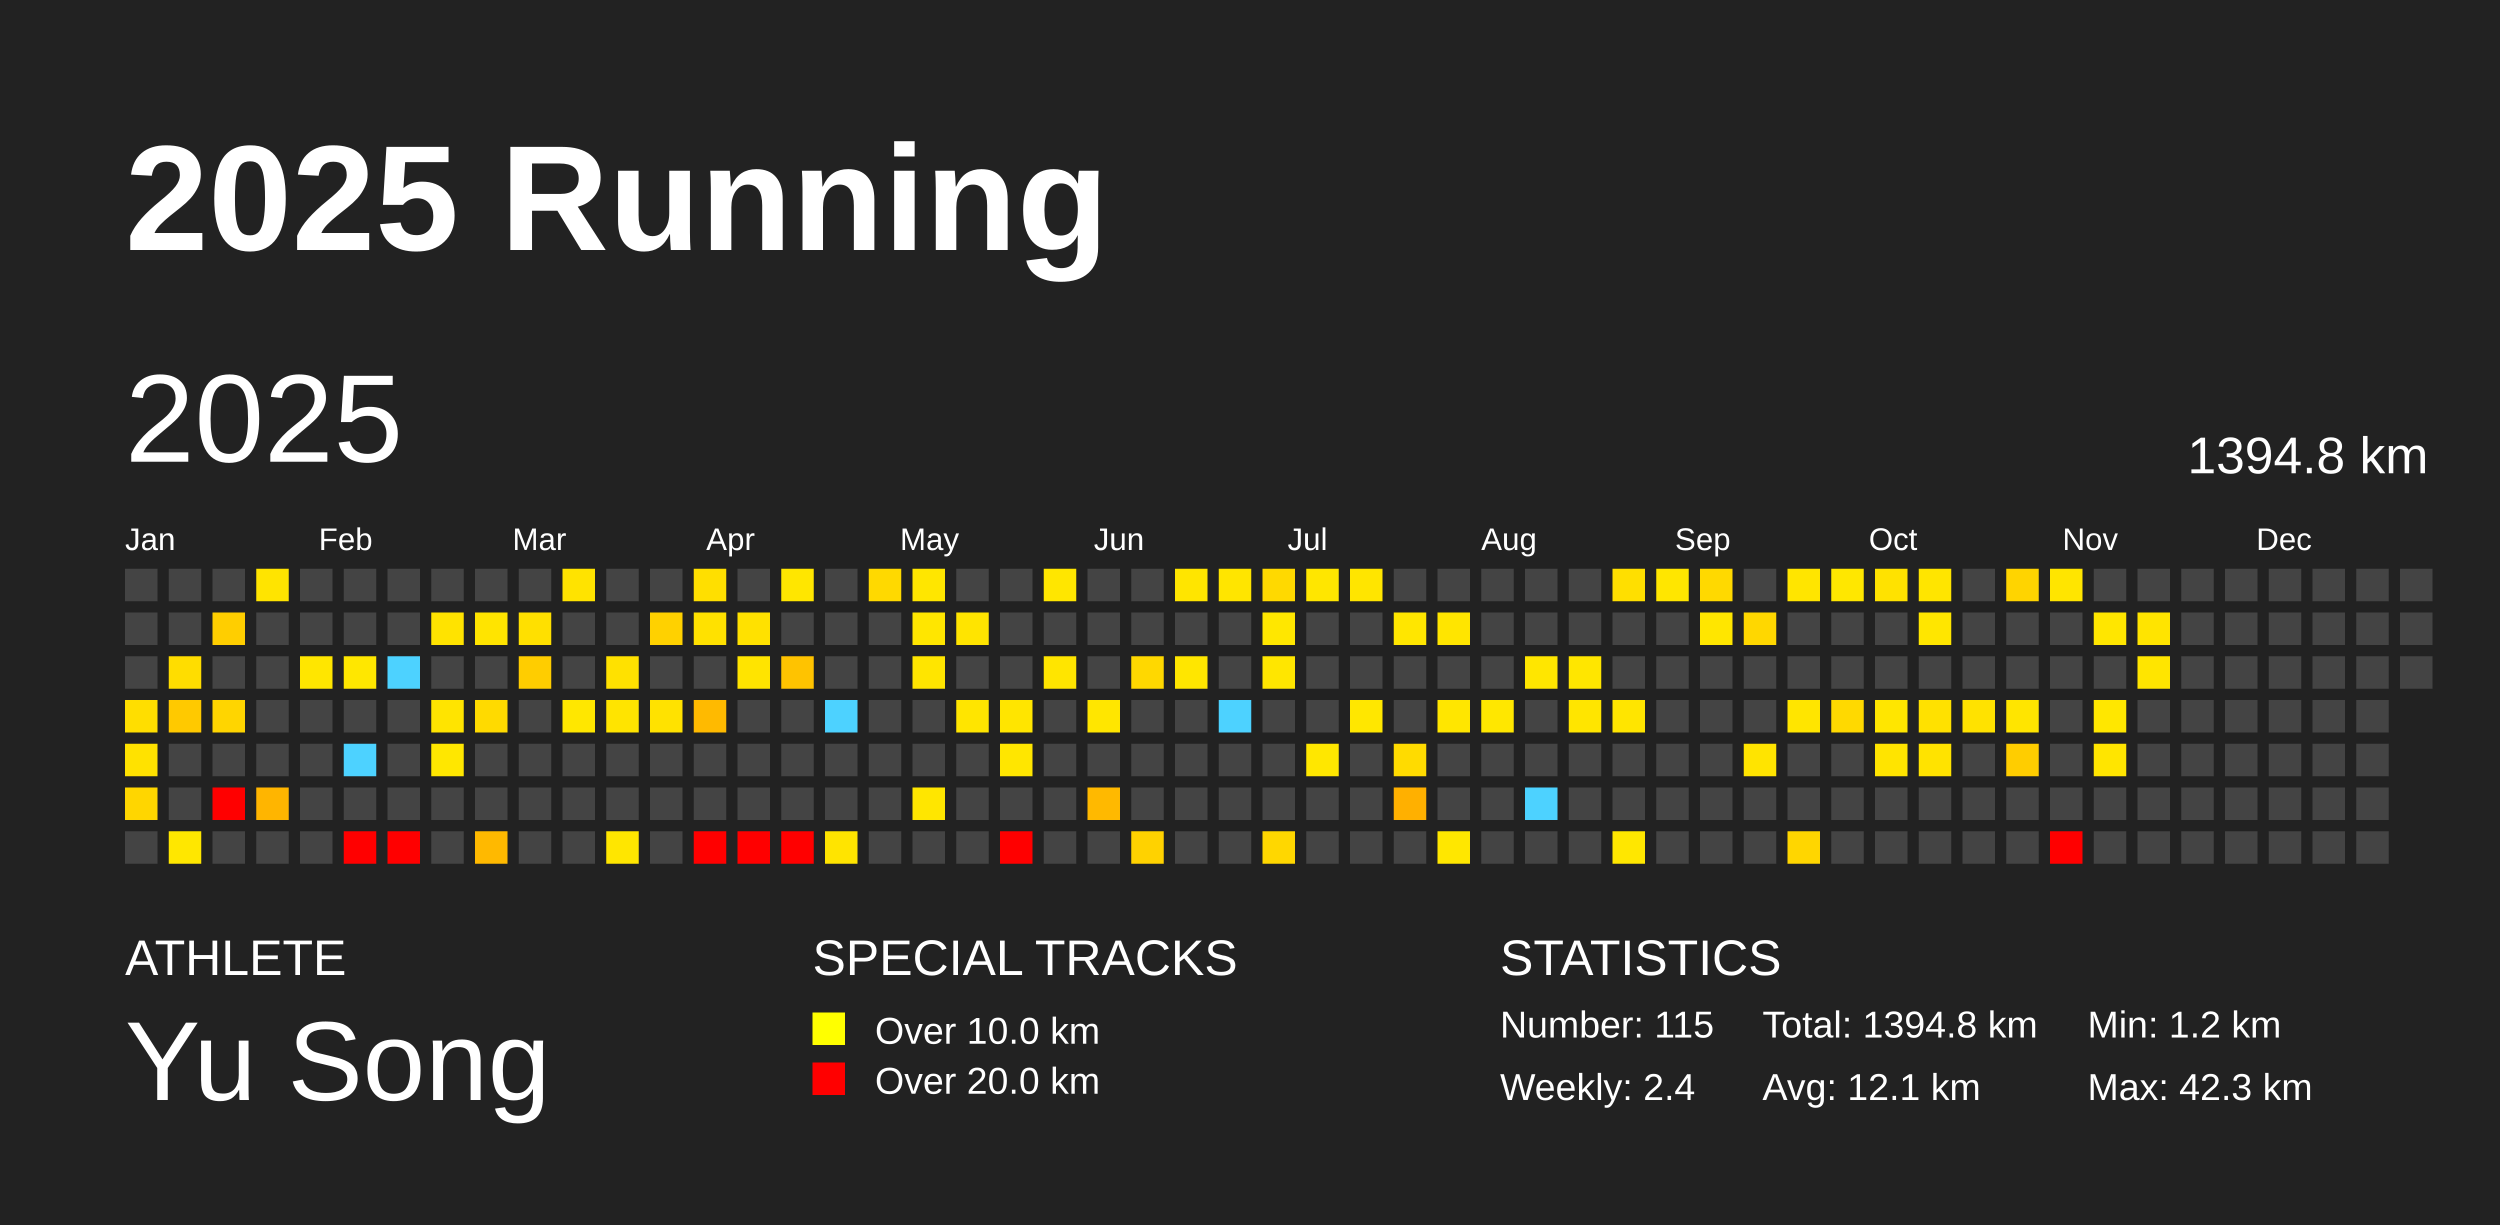
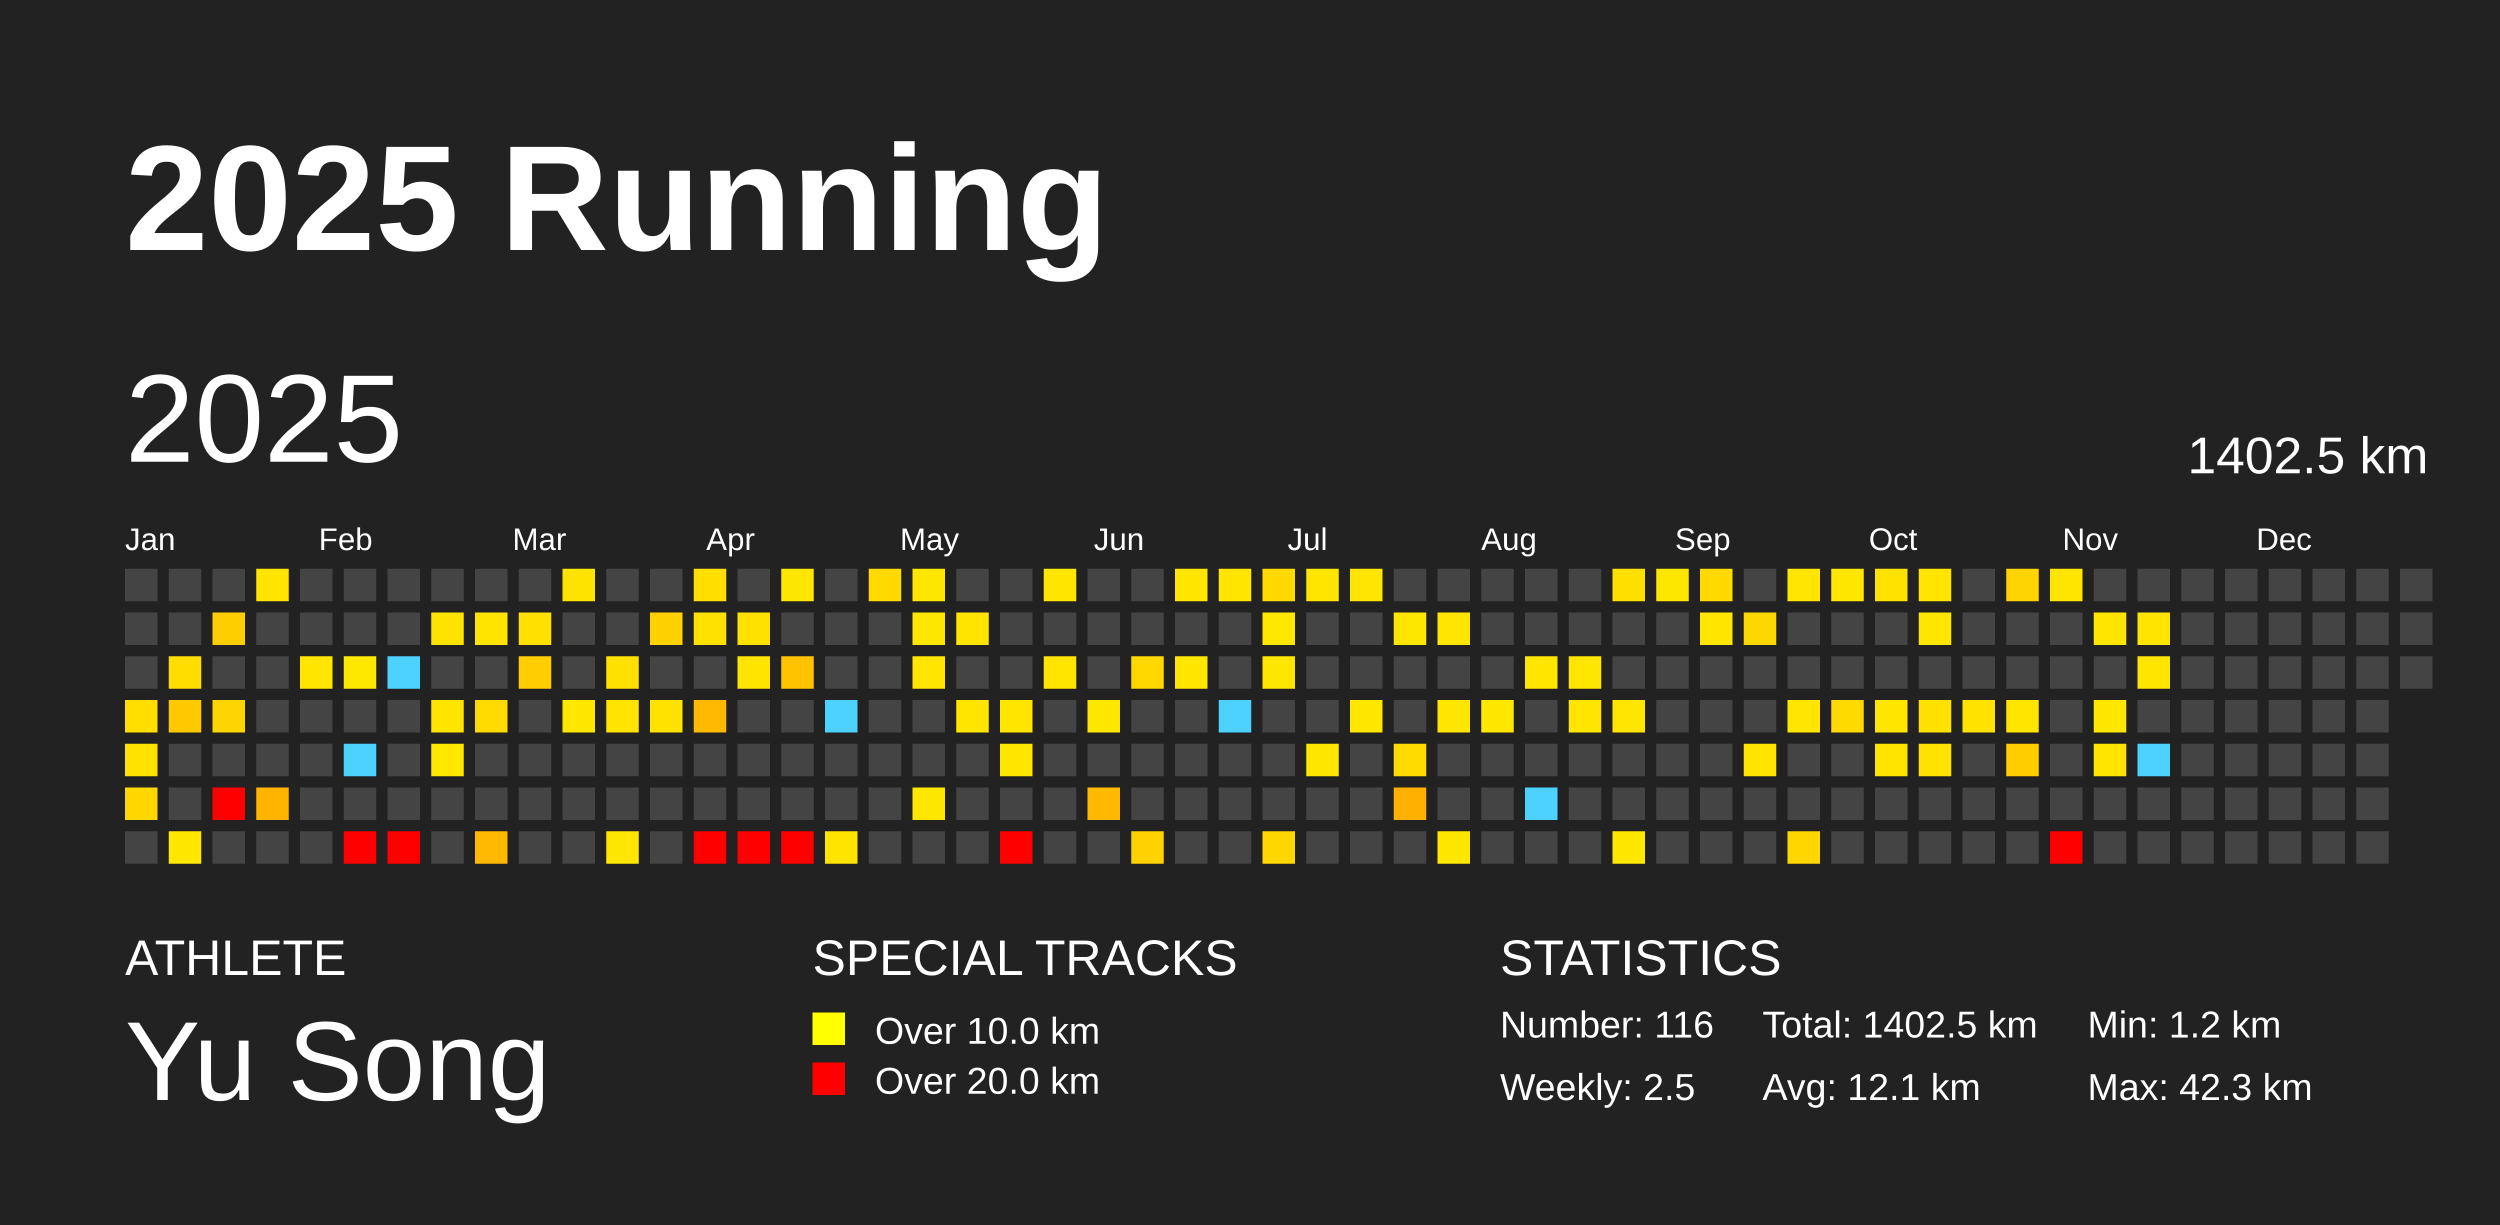
<svg xmlns="http://www.w3.org/2000/svg" baseProfile="full" height="98mm" version="1.1" viewBox="0,0,200,98" width="200mm">
  <defs />
  <rect fill="#222222" height="98" width="200" x="0" y="0" />
  <text fill="#FFFFFF" style="font-size:12px; font-family:Arial; font-weight:bold;" x="10" y="20">2025 Running</text>
  <text fill="#FFFFFF" style="font-size:4px; font-family:Arial" x="10" y="78">ATHLETE</text>
  <text fill="#FFFFFF" style="font-size:9px; font-family:Arial" x="10" y="88">Yu Song</text>
  <text fill="#FFFFFF" style="font-size:4px; font-family:Arial" x="65" y="78">SPECIAL TRACKS</text>
  <rect fill="yellow" height="2.6" width="2.6" x="65" y="81" />
  <text fill="#FFFFFF" style="font-size:3px; font-family:Arial" x="70" y="83.5">Over 10.0 km</text>
  <rect fill="red" height="2.6" width="2.6" x="65" y="85" />
  <text fill="#FFFFFF" style="font-size:3px; font-family:Arial" x="70" y="87.5">Over 20.0 km</text>
  <text fill="#FFFFFF" style="font-size:4px; font-family:Arial" x="120" y="78">STATISTICS</text>
-   <text fill="#FFFFFF" style="font-size:3px; font-family:Arial" x="120" y="83">Number: 115</text>
-   <text fill="#FFFFFF" style="font-size:3px; font-family:Arial" x="120" y="88">Weekly: 2.4</text>
-   <text fill="#FFFFFF" style="font-size:3px; font-family:Arial" x="141" y="83">Total: 1394.8 km</text>
+   <text fill="#FFFFFF" style="font-size:3px; font-family:Arial" x="120" y="83">Number: 116</text>
+   <text fill="#FFFFFF" style="font-size:3px; font-family:Arial" x="120" y="88">Weekly: 2.5</text>
+   <text fill="#FFFFFF" style="font-size:3px; font-family:Arial" x="141" y="83">Total: 1402.5 km</text>
  <text fill="#FFFFFF" style="font-size:3px; font-family:Arial" x="141" y="88">Avg: 12.1 km</text>
  <text fill="#FFFFFF" style="font-size:3px; font-family:Arial" x="167" y="83">Min: 1.2 km</text>
  <text fill="#FFFFFF" style="font-size:3px; font-family:Arial" x="167" y="88">Max: 42.3 km</text>
  <text dominant-baseline="hanging" fill="#FFFFFF" style="font-size:10.0px; font-family:Arial;" x="10" y="30">2025</text>
-   <text dominant-baseline="hanging" fill="#FFFFFF" style="font-size:4.125px; font-family:Arial;" x="175" y="35">1394.8 km</text>
+   <text dominant-baseline="hanging" fill="#FFFFFF" style="font-size:4.125px; font-family:Arial;" x="175" y="35">1402.5 km</text>
  <text fill="#FFFFFF" style="font-size:2.5px; font-family:Arial" x="10.0" y="44">Jan</text>
  <text fill="#FFFFFF" style="font-size:2.5px; font-family:Arial" x="25.5" y="44">Feb</text>
  <text fill="#FFFFFF" style="font-size:2.5px; font-family:Arial" x="41.0" y="44">Mar</text>
  <text fill="#FFFFFF" style="font-size:2.5px; font-family:Arial" x="56.5" y="44">Apr</text>
  <text fill="#FFFFFF" style="font-size:2.5px; font-family:Arial" x="72.0" y="44">May</text>
  <text fill="#FFFFFF" style="font-size:2.5px; font-family:Arial" x="87.5" y="44">Jun</text>
  <text fill="#FFFFFF" style="font-size:2.5px; font-family:Arial" x="103.0" y="44">Jul</text>
  <text fill="#FFFFFF" style="font-size:2.5px; font-family:Arial" x="118.5" y="44">Aug</text>
  <text fill="#FFFFFF" style="font-size:2.5px; font-family:Arial" x="134.0" y="44">Sep</text>
  <text fill="#FFFFFF" style="font-size:2.5px; font-family:Arial" x="149.5" y="44">Oct</text>
  <text fill="#FFFFFF" style="font-size:2.5px; font-family:Arial" x="165.0" y="44">Nov</text>
  <text fill="#FFFFFF" style="font-size:2.5px; font-family:Arial" x="180.5" y="44">Dec</text>
  <rect fill="#444444" height="2.6" width="2.6" x="10.0" y="45.5" />
  <rect fill="#444444" height="2.6" width="2.6" x="10.0" y="49.0" />
  <rect fill="#444444" height="2.6" width="2.6" x="10.0" y="52.5" />
  <rect fill="#ffde00" height="2.6" width="2.6" x="10.0" y="56.0" />
  <rect fill="#ffe200" height="2.6" width="2.6" x="10.0" y="59.5" />
  <rect fill="#ffd600" height="2.6" width="2.6" x="10.0" y="63.0" />
  <rect fill="#444444" height="2.6" width="2.6" x="10.0" y="66.5" />
  <rect fill="#444444" height="2.6" width="2.6" x="13.5" y="45.5" />
  <rect fill="#444444" height="2.6" width="2.6" x="13.5" y="49.0" />
  <rect fill="#ffdd00" height="2.6" width="2.6" x="13.5" y="52.5" />
  <rect fill="#ffc900" height="2.6" width="2.6" x="13.5" y="56.0" />
  <rect fill="#444444" height="2.6" width="2.6" x="13.5" y="59.5" />
  <rect fill="#444444" height="2.6" width="2.6" x="13.5" y="63.0" />
  <rect fill="#ffe700" height="2.6" width="2.6" x="13.5" y="66.5" />
  <rect fill="#444444" height="2.6" width="2.6" x="17.0" y="45.5" />
  <rect fill="#ffce00" height="2.6" width="2.6" x="17.0" y="49.0" />
  <rect fill="#444444" height="2.6" width="2.6" x="17.0" y="52.5" />
  <rect fill="#ffd500" height="2.6" width="2.6" x="17.0" y="56.0" />
  <rect fill="#444444" height="2.6" width="2.6" x="17.0" y="59.5" />
  <rect fill="red" height="2.6" width="2.6" x="17.0" y="63.0" />
  <rect fill="#444444" height="2.6" width="2.6" x="17.0" y="66.5" />
  <rect fill="#ffe400" height="2.6" width="2.6" x="20.5" y="45.5" />
  <rect fill="#444444" height="2.6" width="2.6" x="20.5" y="49.0" />
  <rect fill="#444444" height="2.6" width="2.6" x="20.5" y="52.5" />
  <rect fill="#444444" height="2.6" width="2.6" x="20.5" y="56.0" />
  <rect fill="#444444" height="2.6" width="2.6" x="20.5" y="59.5" />
  <rect fill="#ffb500" height="2.6" width="2.6" x="20.5" y="63.0" />
  <rect fill="#444444" height="2.6" width="2.6" x="20.5" y="66.5" />
  <rect fill="#444444" height="2.6" width="2.6" x="24.0" y="45.5" />
  <rect fill="#444444" height="2.6" width="2.6" x="24.0" y="49.0" />
  <rect fill="#ffe600" height="2.6" width="2.6" x="24.0" y="52.5" />
  <rect fill="#444444" height="2.6" width="2.6" x="24.0" y="56.0" />
  <rect fill="#444444" height="2.6" width="2.6" x="24.0" y="59.5" />
  <rect fill="#444444" height="2.6" width="2.6" x="24.0" y="63.0" />
  <rect fill="#444444" height="2.6" width="2.6" x="24.0" y="66.5" />
  <rect fill="#444444" height="2.6" width="2.6" x="27.5" y="45.5" />
  <rect fill="#444444" height="2.6" width="2.6" x="27.5" y="49.0" />
  <rect fill="#ffe700" height="2.6" width="2.6" x="27.5" y="52.5" />
  <rect fill="#444444" height="2.6" width="2.6" x="27.5" y="56.0" />
  <rect fill="#4dd2ff" height="2.6" width="2.6" x="27.5" y="59.5" />
  <rect fill="#444444" height="2.6" width="2.6" x="27.5" y="63.0" />
  <rect fill="red" height="2.6" width="2.6" x="27.5" y="66.5" />
  <rect fill="#444444" height="2.6" width="2.6" x="31.0" y="45.5" />
  <rect fill="#444444" height="2.6" width="2.6" x="31.0" y="49.0" />
  <rect fill="#4dd2ff" height="2.6" width="2.6" x="31.0" y="52.5" />
  <rect fill="#444444" height="2.6" width="2.6" x="31.0" y="56.0" />
  <rect fill="#444444" height="2.6" width="2.6" x="31.0" y="59.5" />
  <rect fill="#444444" height="2.6" width="2.6" x="31.0" y="63.0" />
  <rect fill="red" height="2.6" width="2.6" x="31.0" y="66.5" />
  <rect fill="#444444" height="2.6" width="2.6" x="34.5" y="45.5" />
  <rect fill="#ffe300" height="2.6" width="2.6" x="34.5" y="49.0" />
  <rect fill="#444444" height="2.6" width="2.6" x="34.5" y="52.5" />
  <rect fill="#ffe400" height="2.6" width="2.6" x="34.5" y="56.0" />
  <rect fill="#ffe700" height="2.6" width="2.6" x="34.5" y="59.5" />
  <rect fill="#444444" height="2.6" width="2.6" x="34.5" y="63.0" />
  <rect fill="#444444" height="2.6" width="2.6" x="34.5" y="66.5" />
  <rect fill="#444444" height="2.6" width="2.6" x="38.0" y="45.5" />
  <rect fill="#ffe400" height="2.6" width="2.6" x="38.0" y="49.0" />
  <rect fill="#444444" height="2.6" width="2.6" x="38.0" y="52.5" />
  <rect fill="#ffda00" height="2.6" width="2.6" x="38.0" y="56.0" />
  <rect fill="#444444" height="2.6" width="2.6" x="38.0" y="59.5" />
  <rect fill="#444444" height="2.6" width="2.6" x="38.0" y="63.0" />
  <rect fill="#ffb900" height="2.6" width="2.6" x="38.0" y="66.5" />
  <rect fill="#444444" height="2.6" width="2.6" x="41.5" y="45.5" />
  <rect fill="#ffe000" height="2.6" width="2.6" x="41.5" y="49.0" />
  <rect fill="#ffcd00" height="2.6" width="2.6" x="41.5" y="52.5" />
  <rect fill="#444444" height="2.6" width="2.6" x="41.5" y="56.0" />
  <rect fill="#444444" height="2.6" width="2.6" x="41.5" y="59.5" />
  <rect fill="#444444" height="2.6" width="2.6" x="41.5" y="63.0" />
  <rect fill="#444444" height="2.6" width="2.6" x="41.5" y="66.5" />
  <rect fill="#ffe300" height="2.6" width="2.6" x="45.0" y="45.5" />
  <rect fill="#444444" height="2.6" width="2.6" x="45.0" y="49.0" />
  <rect fill="#444444" height="2.6" width="2.6" x="45.0" y="52.5" />
  <rect fill="#ffe700" height="2.6" width="2.6" x="45.0" y="56.0" />
  <rect fill="#444444" height="2.6" width="2.6" x="45.0" y="59.5" />
  <rect fill="#444444" height="2.6" width="2.6" x="45.0" y="63.0" />
  <rect fill="#444444" height="2.6" width="2.6" x="45.0" y="66.5" />
  <rect fill="#444444" height="2.6" width="2.6" x="48.5" y="45.5" />
  <rect fill="#444444" height="2.6" width="2.6" x="48.5" y="49.0" />
  <rect fill="#ffe100" height="2.6" width="2.6" x="48.5" y="52.5" />
  <rect fill="#ffe400" height="2.6" width="2.6" x="48.5" y="56.0" />
  <rect fill="#444444" height="2.6" width="2.6" x="48.5" y="59.5" />
  <rect fill="#444444" height="2.6" width="2.6" x="48.5" y="63.0" />
  <rect fill="#ffe600" height="2.6" width="2.6" x="48.5" y="66.5" />
  <rect fill="#444444" height="2.6" width="2.6" x="52.0" y="45.5" />
  <rect fill="#ffd100" height="2.6" width="2.6" x="52.0" y="49.0" />
  <rect fill="#444444" height="2.6" width="2.6" x="52.0" y="52.5" />
  <rect fill="#ffe200" height="2.6" width="2.6" x="52.0" y="56.0" />
  <rect fill="#444444" height="2.6" width="2.6" x="52.0" y="59.5" />
  <rect fill="#444444" height="2.6" width="2.6" x="52.0" y="63.0" />
  <rect fill="#444444" height="2.6" width="2.6" x="52.0" y="66.5" />
  <rect fill="#ffdf00" height="2.6" width="2.6" x="55.5" y="45.5" />
  <rect fill="#ffe100" height="2.6" width="2.6" x="55.5" y="49.0" />
  <rect fill="#444444" height="2.6" width="2.6" x="55.5" y="52.5" />
  <rect fill="#ffba00" height="2.6" width="2.6" x="55.5" y="56.0" />
  <rect fill="#444444" height="2.6" width="2.6" x="55.5" y="59.5" />
  <rect fill="#444444" height="2.6" width="2.6" x="55.5" y="63.0" />
  <rect fill="red" height="2.6" width="2.6" x="55.5" y="66.5" />
  <rect fill="#444444" height="2.6" width="2.6" x="59.0" y="45.5" />
  <rect fill="#ffe100" height="2.6" width="2.6" x="59.0" y="49.0" />
  <rect fill="#ffe400" height="2.6" width="2.6" x="59.0" y="52.5" />
  <rect fill="#444444" height="2.6" width="2.6" x="59.0" y="56.0" />
  <rect fill="#444444" height="2.6" width="2.6" x="59.0" y="59.5" />
  <rect fill="#444444" height="2.6" width="2.6" x="59.0" y="63.0" />
  <rect fill="red" height="2.6" width="2.6" x="59.0" y="66.5" />
  <rect fill="#ffe600" height="2.6" width="2.6" x="62.5" y="45.5" />
  <rect fill="#444444" height="2.6" width="2.6" x="62.5" y="49.0" />
  <rect fill="#ffc300" height="2.6" width="2.6" x="62.5" y="52.5" />
  <rect fill="#444444" height="2.6" width="2.6" x="62.5" y="56.0" />
  <rect fill="#444444" height="2.6" width="2.6" x="62.5" y="59.5" />
  <rect fill="#444444" height="2.6" width="2.6" x="62.5" y="63.0" />
  <rect fill="red" height="2.6" width="2.6" x="62.5" y="66.5" />
  <rect fill="#444444" height="2.6" width="2.6" x="66.0" y="45.5" />
  <rect fill="#444444" height="2.6" width="2.6" x="66.0" y="49.0" />
  <rect fill="#444444" height="2.6" width="2.6" x="66.0" y="52.5" />
  <rect fill="#4dd2ff" height="2.6" width="2.6" x="66.0" y="56.0" />
  <rect fill="#444444" height="2.6" width="2.6" x="66.0" y="59.5" />
  <rect fill="#444444" height="2.6" width="2.6" x="66.0" y="63.0" />
  <rect fill="#ffe400" height="2.6" width="2.6" x="66.0" y="66.5" />
  <rect fill="#ffd900" height="2.6" width="2.6" x="69.5" y="45.5" />
  <rect fill="#444444" height="2.6" width="2.6" x="69.5" y="49.0" />
  <rect fill="#444444" height="2.6" width="2.6" x="69.5" y="52.5" />
  <rect fill="#444444" height="2.6" width="2.6" x="69.5" y="56.0" />
  <rect fill="#444444" height="2.6" width="2.6" x="69.5" y="59.5" />
  <rect fill="#444444" height="2.6" width="2.6" x="69.5" y="63.0" />
  <rect fill="#444444" height="2.6" width="2.6" x="69.5" y="66.5" />
  <rect fill="#ffe600" height="2.6" width="2.6" x="73.0" y="45.5" />
  <rect fill="#ffe600" height="2.6" width="2.6" x="73.0" y="49.0" />
  <rect fill="#ffe500" height="2.6" width="2.6" x="73.0" y="52.5" />
  <rect fill="#444444" height="2.6" width="2.6" x="73.0" y="56.0" />
  <rect fill="#444444" height="2.6" width="2.6" x="73.0" y="59.5" />
  <rect fill="#ffe600" height="2.6" width="2.6" x="73.0" y="63.0" />
  <rect fill="#444444" height="2.6" width="2.6" x="73.0" y="66.5" />
  <rect fill="#444444" height="2.6" width="2.6" x="76.5" y="45.5" />
  <rect fill="#ffe400" height="2.6" width="2.6" x="76.5" y="49.0" />
  <rect fill="#444444" height="2.6" width="2.6" x="76.5" y="52.5" />
  <rect fill="#ffe500" height="2.6" width="2.6" x="76.5" y="56.0" />
  <rect fill="#444444" height="2.6" width="2.6" x="76.5" y="59.5" />
  <rect fill="#444444" height="2.6" width="2.6" x="76.5" y="63.0" />
  <rect fill="#444444" height="2.6" width="2.6" x="76.5" y="66.5" />
  <rect fill="#444444" height="2.6" width="2.6" x="80.0" y="45.5" />
  <rect fill="#444444" height="2.6" width="2.6" x="80.0" y="49.0" />
  <rect fill="#444444" height="2.6" width="2.6" x="80.0" y="52.5" />
  <rect fill="#ffe500" height="2.6" width="2.6" x="80.0" y="56.0" />
  <rect fill="#ffe600" height="2.6" width="2.6" x="80.0" y="59.5" />
  <rect fill="#444444" height="2.6" width="2.6" x="80.0" y="63.0" />
  <rect fill="red" height="2.6" width="2.6" x="80.0" y="66.5" />
  <rect fill="#ffe600" height="2.6" width="2.6" x="83.5" y="45.5" />
  <rect fill="#444444" height="2.6" width="2.6" x="83.5" y="49.0" />
  <rect fill="#ffe500" height="2.6" width="2.6" x="83.5" y="52.5" />
  <rect fill="#444444" height="2.6" width="2.6" x="83.5" y="56.0" />
  <rect fill="#444444" height="2.6" width="2.6" x="83.5" y="59.5" />
  <rect fill="#444444" height="2.6" width="2.6" x="83.5" y="63.0" />
  <rect fill="#444444" height="2.6" width="2.6" x="83.5" y="66.5" />
  <rect fill="#444444" height="2.6" width="2.6" x="87.0" y="45.5" />
  <rect fill="#444444" height="2.6" width="2.6" x="87.0" y="49.0" />
  <rect fill="#444444" height="2.6" width="2.6" x="87.0" y="52.5" />
  <rect fill="#ffe600" height="2.6" width="2.6" x="87.0" y="56.0" />
  <rect fill="#444444" height="2.6" width="2.6" x="87.0" y="59.5" />
  <rect fill="#ffb900" height="2.6" width="2.6" x="87.0" y="63.0" />
  <rect fill="#444444" height="2.6" width="2.6" x="87.0" y="66.5" />
  <rect fill="#444444" height="2.6" width="2.6" x="90.5" y="45.5" />
  <rect fill="#444444" height="2.6" width="2.6" x="90.5" y="49.0" />
  <rect fill="#ffd800" height="2.6" width="2.6" x="90.5" y="52.5" />
  <rect fill="#444444" height="2.6" width="2.6" x="90.5" y="56.0" />
  <rect fill="#444444" height="2.6" width="2.6" x="90.5" y="59.5" />
  <rect fill="#444444" height="2.6" width="2.6" x="90.5" y="63.0" />
  <rect fill="#ffd200" height="2.6" width="2.6" x="90.5" y="66.5" />
  <rect fill="#ffe500" height="2.6" width="2.6" x="94.0" y="45.5" />
  <rect fill="#444444" height="2.6" width="2.6" x="94.0" y="49.0" />
  <rect fill="#ffe600" height="2.6" width="2.6" x="94.0" y="52.5" />
  <rect fill="#444444" height="2.6" width="2.6" x="94.0" y="56.0" />
  <rect fill="#444444" height="2.6" width="2.6" x="94.0" y="59.5" />
  <rect fill="#444444" height="2.6" width="2.6" x="94.0" y="63.0" />
  <rect fill="#444444" height="2.6" width="2.6" x="94.0" y="66.5" />
  <rect fill="#ffe500" height="2.6" width="2.6" x="97.5" y="45.5" />
  <rect fill="#444444" height="2.6" width="2.6" x="97.5" y="49.0" />
  <rect fill="#444444" height="2.6" width="2.6" x="97.5" y="52.5" />
  <rect fill="#4dd2ff" height="2.6" width="2.6" x="97.5" y="56.0" />
  <rect fill="#444444" height="2.6" width="2.6" x="97.5" y="59.5" />
  <rect fill="#444444" height="2.6" width="2.6" x="97.5" y="63.0" />
  <rect fill="#444444" height="2.6" width="2.6" x="97.5" y="66.5" />
  <rect fill="#ffd900" height="2.6" width="2.6" x="101.0" y="45.5" />
  <rect fill="#ffe700" height="2.6" width="2.6" x="101.0" y="49.0" />
  <rect fill="#ffe600" height="2.6" width="2.6" x="101.0" y="52.5" />
  <rect fill="#444444" height="2.6" width="2.6" x="101.0" y="56.0" />
  <rect fill="#444444" height="2.6" width="2.6" x="101.0" y="59.5" />
  <rect fill="#444444" height="2.6" width="2.6" x="101.0" y="63.0" />
  <rect fill="#ffd700" height="2.6" width="2.6" x="101.0" y="66.5" />
  <rect fill="#ffe600" height="2.6" width="2.6" x="104.5" y="45.5" />
  <rect fill="#444444" height="2.6" width="2.6" x="104.5" y="49.0" />
  <rect fill="#444444" height="2.6" width="2.6" x="104.5" y="52.5" />
  <rect fill="#444444" height="2.6" width="2.6" x="104.5" y="56.0" />
  <rect fill="#ffe700" height="2.6" width="2.6" x="104.5" y="59.5" />
  <rect fill="#444444" height="2.6" width="2.6" x="104.5" y="63.0" />
  <rect fill="#444444" height="2.6" width="2.6" x="104.5" y="66.5" />
  <rect fill="#ffe500" height="2.6" width="2.6" x="108.0" y="45.5" />
  <rect fill="#444444" height="2.6" width="2.6" x="108.0" y="49.0" />
  <rect fill="#444444" height="2.6" width="2.6" x="108.0" y="52.5" />
  <rect fill="#ffe700" height="2.6" width="2.6" x="108.0" y="56.0" />
  <rect fill="#444444" height="2.6" width="2.6" x="108.0" y="59.5" />
  <rect fill="#444444" height="2.6" width="2.6" x="108.0" y="63.0" />
  <rect fill="#444444" height="2.6" width="2.6" x="108.0" y="66.5" />
  <rect fill="#444444" height="2.6" width="2.6" x="111.5" y="45.5" />
  <rect fill="#ffe600" height="2.6" width="2.6" x="111.5" y="49.0" />
  <rect fill="#444444" height="2.6" width="2.6" x="111.5" y="52.5" />
  <rect fill="#444444" height="2.6" width="2.6" x="111.5" y="56.0" />
  <rect fill="#ffdb00" height="2.6" width="2.6" x="111.5" y="59.5" />
  <rect fill="#ffb000" height="2.6" width="2.6" x="111.5" y="63.0" />
  <rect fill="#444444" height="2.6" width="2.6" x="111.5" y="66.5" />
  <rect fill="#444444" height="2.6" width="2.6" x="115.0" y="45.5" />
  <rect fill="#ffe500" height="2.6" width="2.6" x="115.0" y="49.0" />
  <rect fill="#444444" height="2.6" width="2.6" x="115.0" y="52.5" />
  <rect fill="#ffe600" height="2.6" width="2.6" x="115.0" y="56.0" />
  <rect fill="#444444" height="2.6" width="2.6" x="115.0" y="59.5" />
  <rect fill="#444444" height="2.6" width="2.6" x="115.0" y="63.0" />
  <rect fill="#ffe700" height="2.6" width="2.6" x="115.0" y="66.5" />
  <rect fill="#444444" height="2.6" width="2.6" x="118.5" y="45.5" />
  <rect fill="#444444" height="2.6" width="2.6" x="118.5" y="49.0" />
  <rect fill="#444444" height="2.6" width="2.6" x="118.5" y="52.5" />
  <rect fill="#ffe700" height="2.6" width="2.6" x="118.5" y="56.0" />
  <rect fill="#444444" height="2.6" width="2.6" x="118.5" y="59.5" />
  <rect fill="#444444" height="2.6" width="2.6" x="118.5" y="63.0" />
  <rect fill="#444444" height="2.6" width="2.6" x="118.5" y="66.5" />
  <rect fill="#444444" height="2.6" width="2.6" x="122.0" y="45.5" />
  <rect fill="#444444" height="2.6" width="2.6" x="122.0" y="49.0" />
  <rect fill="#ffe600" height="2.6" width="2.6" x="122.0" y="52.5" />
  <rect fill="#444444" height="2.6" width="2.6" x="122.0" y="56.0" />
  <rect fill="#444444" height="2.6" width="2.6" x="122.0" y="59.5" />
  <rect fill="#4dd2ff" height="2.6" width="2.6" x="122.0" y="63.0" />
  <rect fill="#444444" height="2.6" width="2.6" x="122.0" y="66.5" />
  <rect fill="#444444" height="2.6" width="2.6" x="125.5" y="45.5" />
  <rect fill="#444444" height="2.6" width="2.6" x="125.5" y="49.0" />
  <rect fill="#ffe600" height="2.6" width="2.6" x="125.5" y="52.5" />
  <rect fill="#ffe500" height="2.6" width="2.6" x="125.5" y="56.0" />
  <rect fill="#444444" height="2.6" width="2.6" x="125.5" y="59.5" />
  <rect fill="#444444" height="2.6" width="2.6" x="125.5" y="63.0" />
  <rect fill="#444444" height="2.6" width="2.6" x="125.5" y="66.5" />
  <rect fill="#ffdf00" height="2.6" width="2.6" x="129.0" y="45.5" />
  <rect fill="#444444" height="2.6" width="2.6" x="129.0" y="49.0" />
  <rect fill="#444444" height="2.6" width="2.6" x="129.0" y="52.5" />
  <rect fill="#ffe500" height="2.6" width="2.6" x="129.0" y="56.0" />
  <rect fill="#444444" height="2.6" width="2.6" x="129.0" y="59.5" />
  <rect fill="#444444" height="2.6" width="2.6" x="129.0" y="63.0" />
  <rect fill="#ffe700" height="2.6" width="2.6" x="129.0" y="66.5" />
  <rect fill="#ffe600" height="2.6" width="2.6" x="132.5" y="45.5" />
  <rect fill="#444444" height="2.6" width="2.6" x="132.5" y="49.0" />
  <rect fill="#444444" height="2.6" width="2.6" x="132.5" y="52.5" />
  <rect fill="#444444" height="2.6" width="2.6" x="132.5" y="56.0" />
  <rect fill="#444444" height="2.6" width="2.6" x="132.5" y="59.5" />
  <rect fill="#444444" height="2.6" width="2.6" x="132.5" y="63.0" />
  <rect fill="#444444" height="2.6" width="2.6" x="132.5" y="66.5" />
  <rect fill="#ffd900" height="2.6" width="2.6" x="136.0" y="45.5" />
  <rect fill="#ffe600" height="2.6" width="2.6" x="136.0" y="49.0" />
  <rect fill="#444444" height="2.6" width="2.6" x="136.0" y="52.5" />
  <rect fill="#444444" height="2.6" width="2.6" x="136.0" y="56.0" />
  <rect fill="#444444" height="2.6" width="2.6" x="136.0" y="59.5" />
  <rect fill="#444444" height="2.6" width="2.6" x="136.0" y="63.0" />
  <rect fill="#444444" height="2.6" width="2.6" x="136.0" y="66.5" />
  <rect fill="#444444" height="2.6" width="2.6" x="139.5" y="45.5" />
  <rect fill="#ffd700" height="2.6" width="2.6" x="139.5" y="49.0" />
  <rect fill="#444444" height="2.6" width="2.6" x="139.5" y="52.5" />
  <rect fill="#444444" height="2.6" width="2.6" x="139.5" y="56.0" />
  <rect fill="#ffe400" height="2.6" width="2.6" x="139.5" y="59.5" />
  <rect fill="#444444" height="2.6" width="2.6" x="139.5" y="63.0" />
  <rect fill="#444444" height="2.6" width="2.6" x="139.5" y="66.5" />
  <rect fill="#ffe500" height="2.6" width="2.6" x="143.0" y="45.5" />
  <rect fill="#444444" height="2.6" width="2.6" x="143.0" y="49.0" />
  <rect fill="#444444" height="2.6" width="2.6" x="143.0" y="52.5" />
  <rect fill="#ffe500" height="2.6" width="2.6" x="143.0" y="56.0" />
  <rect fill="#444444" height="2.6" width="2.6" x="143.0" y="59.5" />
  <rect fill="#444444" height="2.6" width="2.6" x="143.0" y="63.0" />
  <rect fill="#ffd600" height="2.6" width="2.6" x="143.0" y="66.5" />
  <rect fill="#ffe700" height="2.6" width="2.6" x="146.5" y="45.5" />
  <rect fill="#444444" height="2.6" width="2.6" x="146.5" y="49.0" />
  <rect fill="#444444" height="2.6" width="2.6" x="146.5" y="52.5" />
  <rect fill="#ffd900" height="2.6" width="2.6" x="146.5" y="56.0" />
  <rect fill="#444444" height="2.6" width="2.6" x="146.5" y="59.5" />
  <rect fill="#444444" height="2.6" width="2.6" x="146.5" y="63.0" />
  <rect fill="#444444" height="2.6" width="2.6" x="146.5" y="66.5" />
  <rect fill="#ffe200" height="2.6" width="2.6" x="150.0" y="45.5" />
  <rect fill="#444444" height="2.6" width="2.6" x="150.0" y="49.0" />
  <rect fill="#444444" height="2.6" width="2.6" x="150.0" y="52.5" />
  <rect fill="#ffe600" height="2.6" width="2.6" x="150.0" y="56.0" />
  <rect fill="#ffe400" height="2.6" width="2.6" x="150.0" y="59.5" />
  <rect fill="#444444" height="2.6" width="2.6" x="150.0" y="63.0" />
  <rect fill="#444444" height="2.6" width="2.6" x="150.0" y="66.5" />
  <rect fill="#ffe500" height="2.6" width="2.6" x="153.5" y="45.5" />
  <rect fill="#ffe600" height="2.6" width="2.6" x="153.5" y="49.0" />
  <rect fill="#444444" height="2.6" width="2.6" x="153.5" y="52.5" />
  <rect fill="#ffe100" height="2.6" width="2.6" x="153.5" y="56.0" />
  <rect fill="#ffe300" height="2.6" width="2.6" x="153.5" y="59.5" />
  <rect fill="#444444" height="2.6" width="2.6" x="153.5" y="63.0" />
  <rect fill="#444444" height="2.6" width="2.6" x="153.5" y="66.5" />
  <rect fill="#444444" height="2.6" width="2.6" x="157.0" y="45.5" />
  <rect fill="#444444" height="2.6" width="2.6" x="157.0" y="49.0" />
  <rect fill="#444444" height="2.6" width="2.6" x="157.0" y="52.5" />
  <rect fill="#ffe200" height="2.6" width="2.6" x="157.0" y="56.0" />
  <rect fill="#444444" height="2.6" width="2.6" x="157.0" y="59.5" />
  <rect fill="#444444" height="2.6" width="2.6" x="157.0" y="63.0" />
  <rect fill="#444444" height="2.6" width="2.6" x="157.0" y="66.5" />
  <rect fill="#ffd400" height="2.6" width="2.6" x="160.5" y="45.5" />
  <rect fill="#444444" height="2.6" width="2.6" x="160.5" y="49.0" />
  <rect fill="#444444" height="2.6" width="2.6" x="160.5" y="52.5" />
  <rect fill="#ffe500" height="2.6" width="2.6" x="160.5" y="56.0" />
  <rect fill="#ffcd00" height="2.6" width="2.6" x="160.5" y="59.5" />
  <rect fill="#444444" height="2.6" width="2.6" x="160.5" y="63.0" />
  <rect fill="#444444" height="2.6" width="2.6" x="160.5" y="66.5" />
  <rect fill="#ffe500" height="2.6" width="2.6" x="164.0" y="45.5" />
  <rect fill="#444444" height="2.6" width="2.6" x="164.0" y="49.0" />
  <rect fill="#444444" height="2.6" width="2.6" x="164.0" y="52.5" />
  <rect fill="#444444" height="2.6" width="2.6" x="164.0" y="56.0" />
  <rect fill="#444444" height="2.6" width="2.6" x="164.0" y="59.5" />
  <rect fill="#444444" height="2.6" width="2.6" x="164.0" y="63.0" />
  <rect fill="red" height="2.6" width="2.6" x="164.0" y="66.5" />
  <rect fill="#444444" height="2.6" width="2.6" x="167.5" y="45.5" />
  <rect fill="#ffe600" height="2.6" width="2.6" x="167.5" y="49.0" />
  <rect fill="#444444" height="2.6" width="2.6" x="167.5" y="52.5" />
  <rect fill="#ffe700" height="2.6" width="2.6" x="167.5" y="56.0" />
  <rect fill="#ffe500" height="2.6" width="2.6" x="167.5" y="59.5" />
  <rect fill="#444444" height="2.6" width="2.6" x="167.5" y="63.0" />
  <rect fill="#444444" height="2.6" width="2.6" x="167.5" y="66.5" />
  <rect fill="#444444" height="2.6" width="2.6" x="171.0" y="45.5" />
  <rect fill="#ffe400" height="2.6" width="2.6" x="171.0" y="49.0" />
  <rect fill="#ffe500" height="2.6" width="2.6" x="171.0" y="52.5" />
  <rect fill="#444444" height="2.6" width="2.6" x="171.0" y="56.0" />
-   <rect fill="#444444" height="2.6" width="2.6" x="171.0" y="59.5" />
+   <rect fill="#4dd2ff" height="2.6" width="2.6" x="171.0" y="59.5" />
  <rect fill="#444444" height="2.6" width="2.6" x="171.0" y="63.0" />
  <rect fill="#444444" height="2.6" width="2.6" x="171.0" y="66.5" />
  <rect fill="#444444" height="2.6" width="2.6" x="174.5" y="45.5" />
  <rect fill="#444444" height="2.6" width="2.6" x="174.5" y="49.0" />
  <rect fill="#444444" height="2.6" width="2.6" x="174.5" y="52.5" />
  <rect fill="#444444" height="2.6" width="2.6" x="174.5" y="56.0" />
  <rect fill="#444444" height="2.6" width="2.6" x="174.5" y="59.5" />
  <rect fill="#444444" height="2.6" width="2.6" x="174.5" y="63.0" />
  <rect fill="#444444" height="2.6" width="2.6" x="174.5" y="66.5" />
  <rect fill="#444444" height="2.6" width="2.6" x="178.0" y="45.5" />
  <rect fill="#444444" height="2.6" width="2.6" x="178.0" y="49.0" />
  <rect fill="#444444" height="2.6" width="2.6" x="178.0" y="52.5" />
  <rect fill="#444444" height="2.6" width="2.6" x="178.0" y="56.0" />
  <rect fill="#444444" height="2.6" width="2.6" x="178.0" y="59.5" />
  <rect fill="#444444" height="2.6" width="2.6" x="178.0" y="63.0" />
  <rect fill="#444444" height="2.6" width="2.6" x="178.0" y="66.5" />
  <rect fill="#444444" height="2.6" width="2.6" x="181.5" y="45.5" />
  <rect fill="#444444" height="2.6" width="2.6" x="181.5" y="49.0" />
  <rect fill="#444444" height="2.6" width="2.6" x="181.5" y="52.5" />
  <rect fill="#444444" height="2.6" width="2.6" x="181.5" y="56.0" />
  <rect fill="#444444" height="2.6" width="2.6" x="181.5" y="59.5" />
  <rect fill="#444444" height="2.6" width="2.6" x="181.5" y="63.0" />
  <rect fill="#444444" height="2.6" width="2.6" x="181.5" y="66.5" />
  <rect fill="#444444" height="2.6" width="2.6" x="185.0" y="45.5" />
  <rect fill="#444444" height="2.6" width="2.6" x="185.0" y="49.0" />
  <rect fill="#444444" height="2.6" width="2.6" x="185.0" y="52.5" />
  <rect fill="#444444" height="2.6" width="2.6" x="185.0" y="56.0" />
  <rect fill="#444444" height="2.6" width="2.6" x="185.0" y="59.5" />
  <rect fill="#444444" height="2.6" width="2.6" x="185.0" y="63.0" />
  <rect fill="#444444" height="2.6" width="2.6" x="185.0" y="66.5" />
  <rect fill="#444444" height="2.6" width="2.6" x="188.5" y="45.5" />
  <rect fill="#444444" height="2.6" width="2.6" x="188.5" y="49.0" />
  <rect fill="#444444" height="2.6" width="2.6" x="188.5" y="52.5" />
  <rect fill="#444444" height="2.6" width="2.6" x="188.5" y="56.0" />
  <rect fill="#444444" height="2.6" width="2.6" x="188.5" y="59.5" />
  <rect fill="#444444" height="2.6" width="2.6" x="188.5" y="63.0" />
  <rect fill="#444444" height="2.6" width="2.6" x="188.5" y="66.5" />
  <rect fill="#444444" height="2.6" width="2.6" x="192.0" y="45.5" />
  <rect fill="#444444" height="2.6" width="2.6" x="192.0" y="49.0" />
  <rect fill="#444444" height="2.6" width="2.6" x="192.0" y="52.5" />
</svg>
